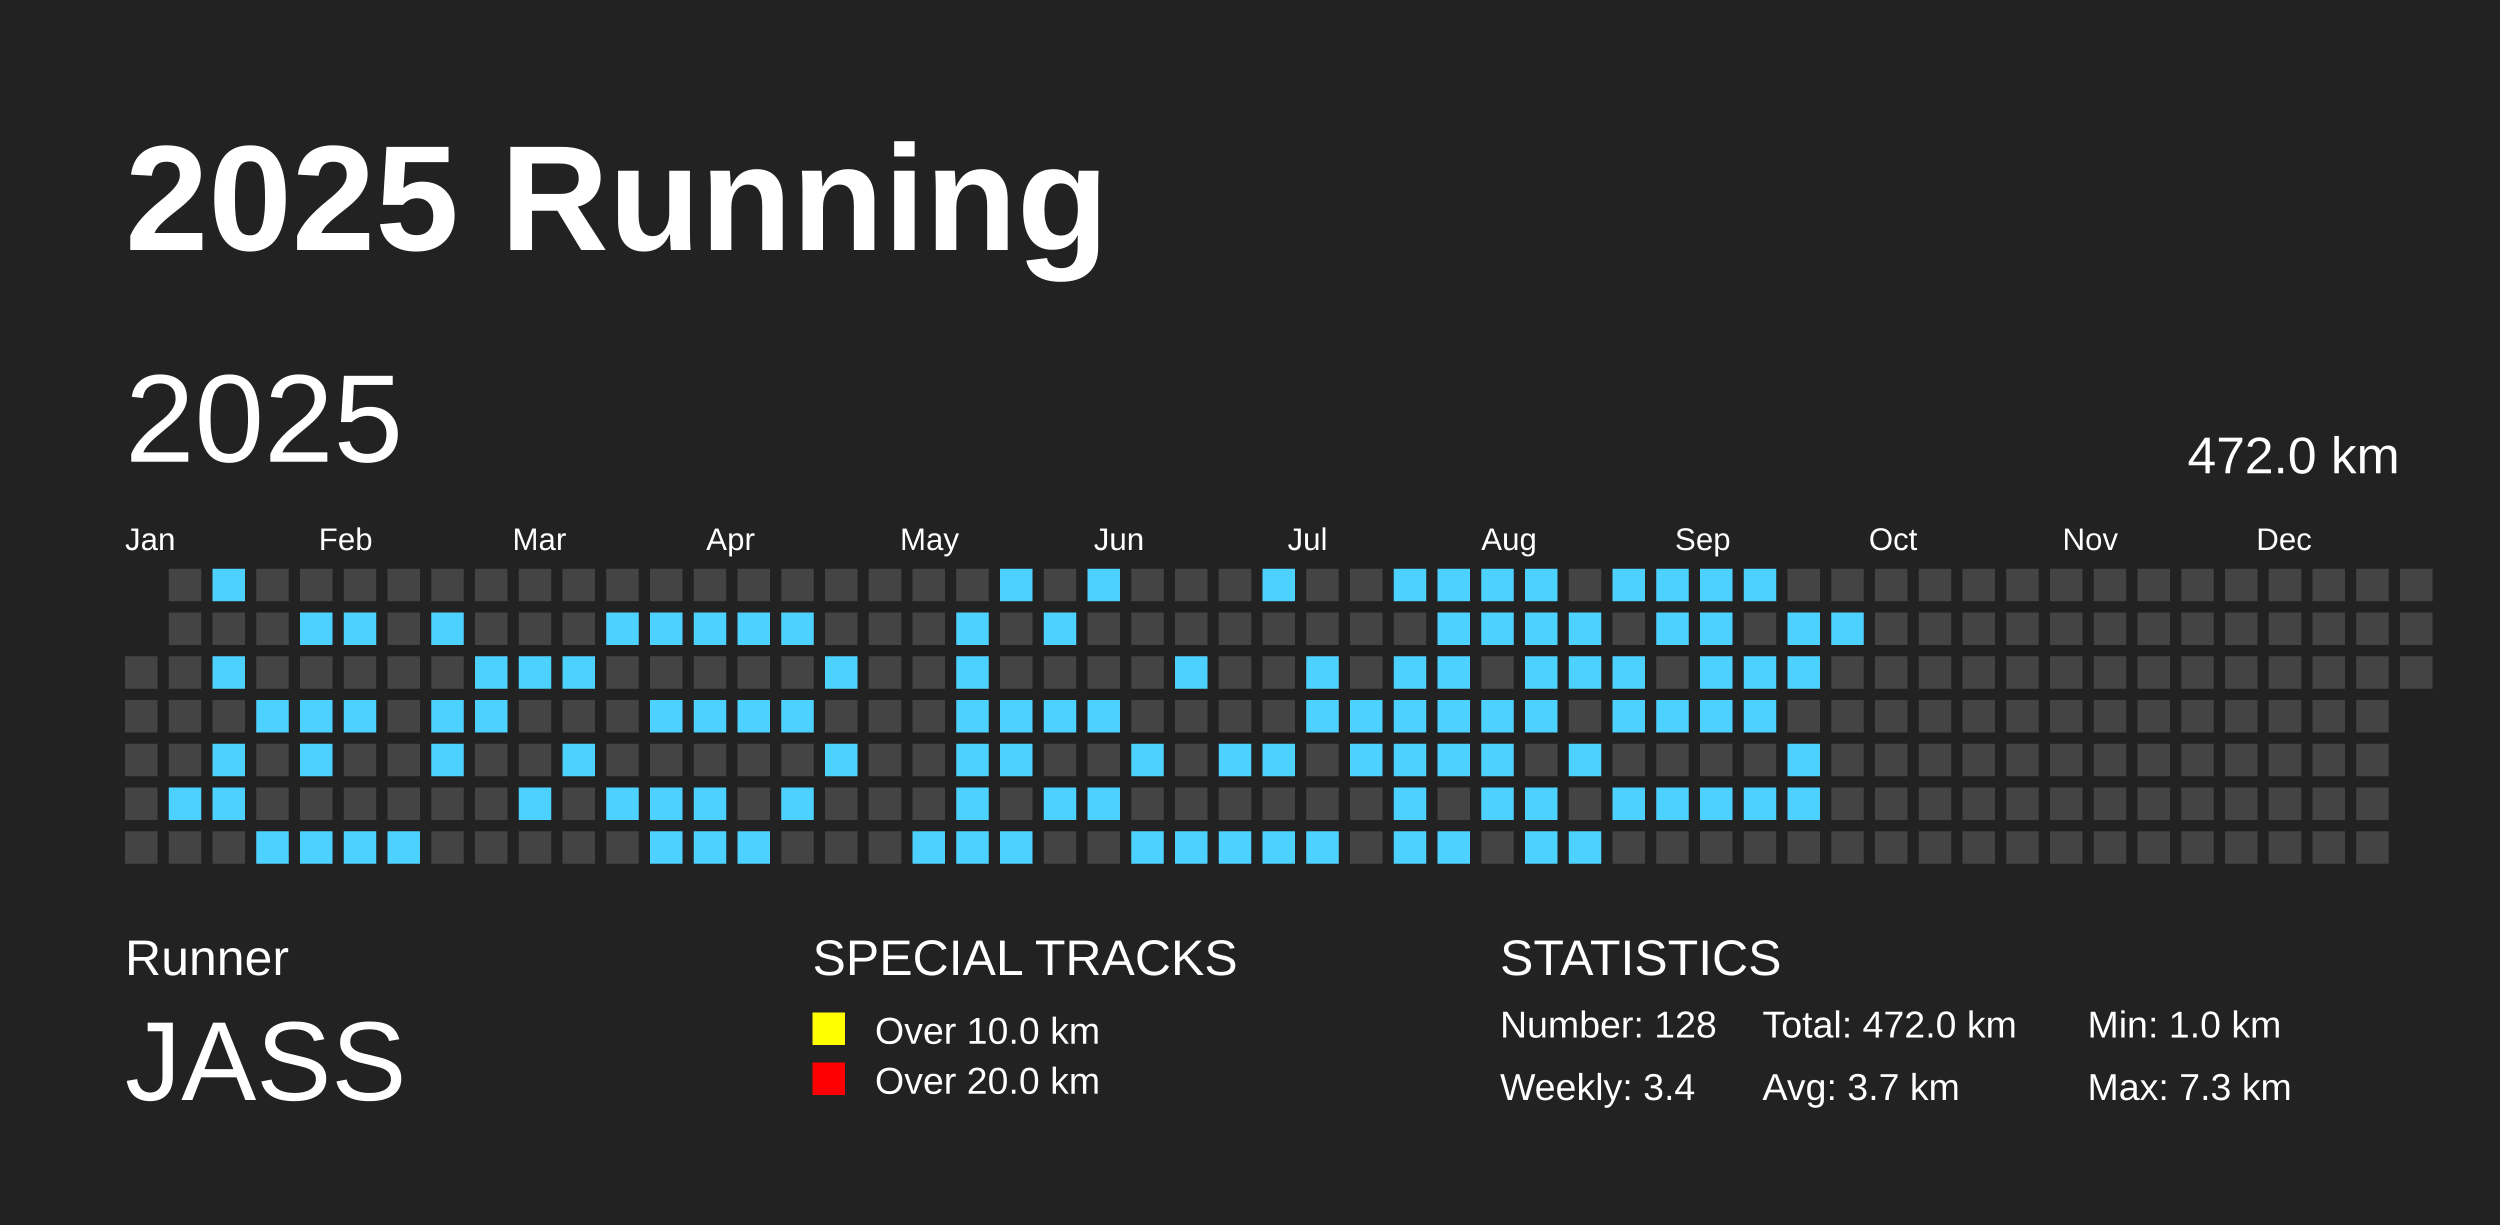
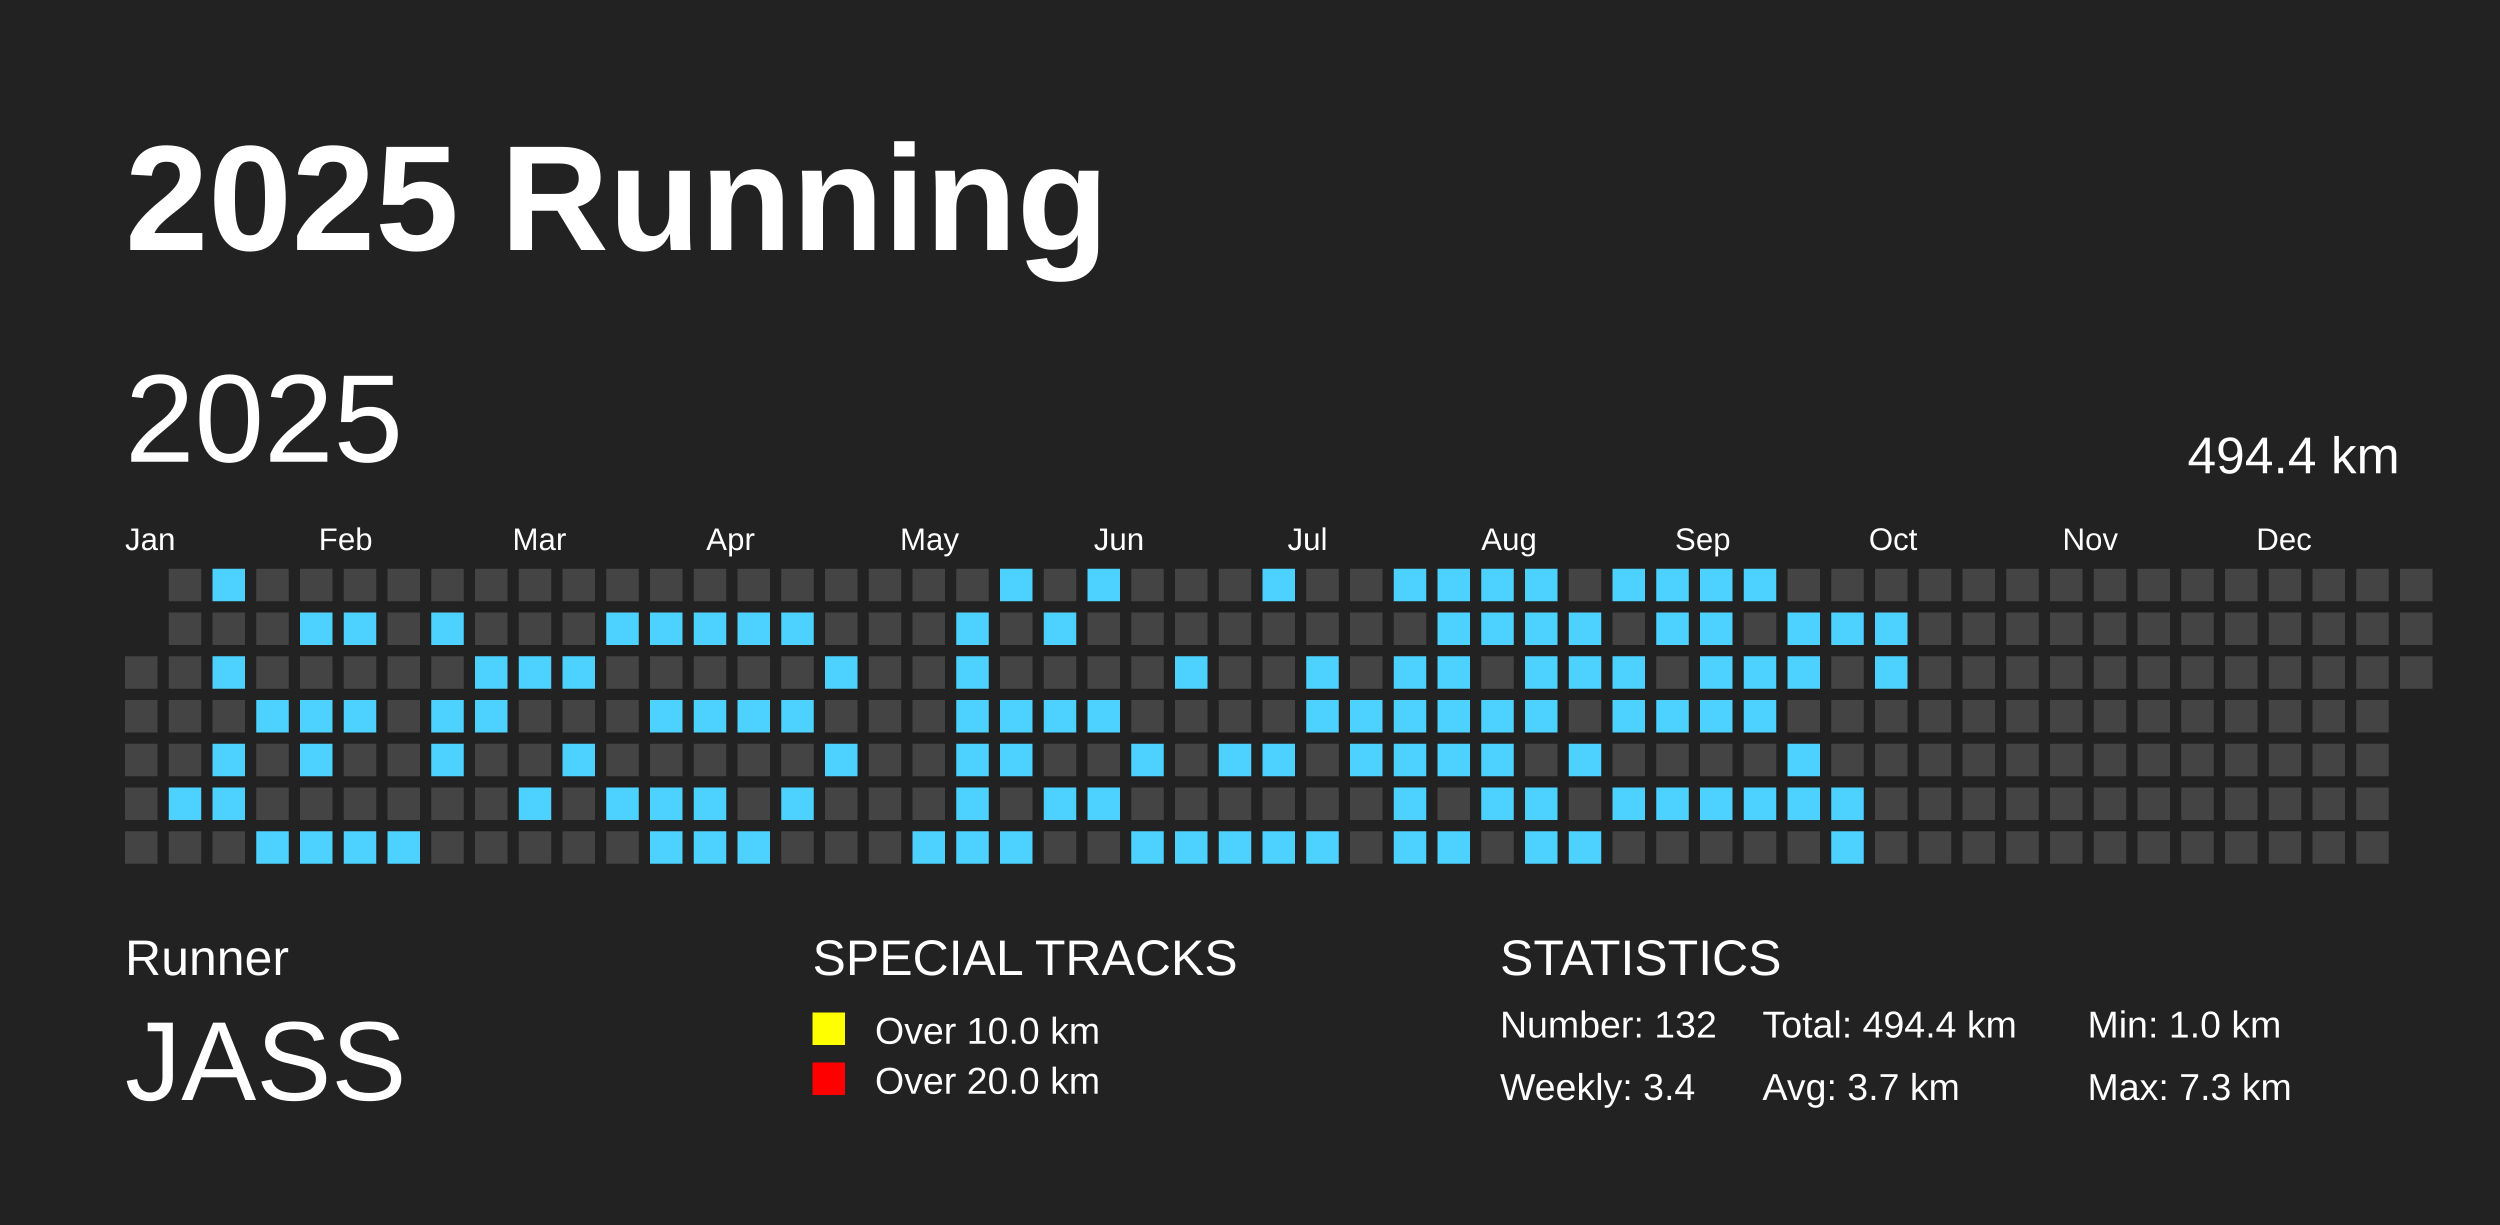
<svg xmlns="http://www.w3.org/2000/svg" baseProfile="full" height="98mm" version="1.1" viewBox="0,0,200,98" width="200mm">
  <defs />
  <rect fill="#222222" height="98" width="200" x="0" y="0" />
  <text fill="#FFFFFF" style="font-size:12px; font-family:Arial; font-weight:bold;" x="10" y="20">2025 Running</text>
  <text fill="#FFFFFF" style="font-size:4px; font-family:Arial" x="10" y="78">Runner</text>
  <text fill="#FFFFFF" style="font-size:9px; font-family:Arial" x="10" y="88">JASS</text>
  <text fill="#FFFFFF" style="font-size:4px; font-family:Arial" x="65" y="78">SPECIAL TRACKS</text>
  <rect fill="yellow" height="2.6" width="2.6" x="65" y="81" />
  <text fill="#FFFFFF" style="font-size:3px; font-family:Arial" x="70" y="83.5">Over 10.0 km</text>
  <rect fill="red" height="2.6" width="2.6" x="65" y="85" />
  <text fill="#FFFFFF" style="font-size:3px; font-family:Arial" x="70" y="87.5">Over 20.0 km</text>
  <text fill="#FFFFFF" style="font-size:4px; font-family:Arial" x="120" y="78">STATISTICS</text>
-   <text fill="#FFFFFF" style="font-size:3px; font-family:Arial" x="120" y="83">Number: 128</text>
+   <text fill="#FFFFFF" style="font-size:3px; font-family:Arial" x="120" y="83">Number: 132</text>
  <text fill="#FFFFFF" style="font-size:3px; font-family:Arial" x="120" y="88">Weekly: 3.4</text>
-   <text fill="#FFFFFF" style="font-size:3px; font-family:Arial" x="141" y="83">Total: 472.0 km</text>
+   <text fill="#FFFFFF" style="font-size:3px; font-family:Arial" x="141" y="83">Total: 494.4 km</text>
  <text fill="#FFFFFF" style="font-size:3px; font-family:Arial" x="141" y="88">Avg: 3.7 km</text>
  <text fill="#FFFFFF" style="font-size:3px; font-family:Arial" x="167" y="83">Min: 1.0 km</text>
  <text fill="#FFFFFF" style="font-size:3px; font-family:Arial" x="167" y="88">Max: 7.3 km</text>
  <text dominant-baseline="hanging" fill="#FFFFFF" style="font-size:10.0px; font-family:Arial;" x="10" y="30">2025</text>
-   <text dominant-baseline="hanging" fill="#FFFFFF" style="font-size:4.125px; font-family:Arial;" x="175" y="35">472.0 km</text>
+   <text dominant-baseline="hanging" fill="#FFFFFF" style="font-size:4.125px; font-family:Arial;" x="175" y="35">494.4 km</text>
  <text fill="#FFFFFF" style="font-size:2.5px; font-family:Arial" x="10.0" y="44">Jan</text>
  <text fill="#FFFFFF" style="font-size:2.5px; font-family:Arial" x="25.5" y="44">Feb</text>
  <text fill="#FFFFFF" style="font-size:2.5px; font-family:Arial" x="41.0" y="44">Mar</text>
  <text fill="#FFFFFF" style="font-size:2.5px; font-family:Arial" x="56.5" y="44">Apr</text>
  <text fill="#FFFFFF" style="font-size:2.5px; font-family:Arial" x="72.0" y="44">May</text>
  <text fill="#FFFFFF" style="font-size:2.5px; font-family:Arial" x="87.5" y="44">Jun</text>
  <text fill="#FFFFFF" style="font-size:2.5px; font-family:Arial" x="103.0" y="44">Jul</text>
  <text fill="#FFFFFF" style="font-size:2.5px; font-family:Arial" x="118.5" y="44">Aug</text>
  <text fill="#FFFFFF" style="font-size:2.5px; font-family:Arial" x="134.0" y="44">Sep</text>
  <text fill="#FFFFFF" style="font-size:2.5px; font-family:Arial" x="149.5" y="44">Oct</text>
  <text fill="#FFFFFF" style="font-size:2.5px; font-family:Arial" x="165.0" y="44">Nov</text>
  <text fill="#FFFFFF" style="font-size:2.5px; font-family:Arial" x="180.5" y="44">Dec</text>
  <rect fill="#444444" height="2.6" width="2.6" x="10.0" y="52.5" />
  <rect fill="#444444" height="2.6" width="2.6" x="10.0" y="56.0" />
  <rect fill="#444444" height="2.6" width="2.6" x="10.0" y="59.5" />
  <rect fill="#444444" height="2.6" width="2.6" x="10.0" y="63.0" />
  <rect fill="#444444" height="2.6" width="2.6" x="10.0" y="66.5" />
  <rect fill="#444444" height="2.6" width="2.6" x="13.5" y="45.5" />
  <rect fill="#444444" height="2.6" width="2.6" x="13.5" y="49.0" />
  <rect fill="#444444" height="2.6" width="2.6" x="13.5" y="52.5" />
  <rect fill="#444444" height="2.6" width="2.6" x="13.5" y="56.0" />
  <rect fill="#444444" height="2.6" width="2.6" x="13.5" y="59.5" />
  <rect fill="#4DD2FF" height="2.6" width="2.6" x="13.5" y="63.0" />
  <rect fill="#444444" height="2.6" width="2.6" x="13.5" y="66.5" />
  <rect fill="#4DD2FF" height="2.6" width="2.6" x="17.0" y="45.5" />
  <rect fill="#444444" height="2.6" width="2.6" x="17.0" y="49.0" />
  <rect fill="#4DD2FF" height="2.6" width="2.6" x="17.0" y="52.5" />
  <rect fill="#444444" height="2.6" width="2.6" x="17.0" y="56.0" />
  <rect fill="#4DD2FF" height="2.6" width="2.6" x="17.0" y="59.5" />
  <rect fill="#4DD2FF" height="2.6" width="2.6" x="17.0" y="63.0" />
  <rect fill="#444444" height="2.6" width="2.6" x="17.0" y="66.5" />
  <rect fill="#444444" height="2.6" width="2.6" x="20.5" y="45.5" />
  <rect fill="#444444" height="2.6" width="2.6" x="20.5" y="49.0" />
  <rect fill="#444444" height="2.6" width="2.6" x="20.5" y="52.5" />
  <rect fill="#4DD2FF" height="2.6" width="2.6" x="20.5" y="56.0" />
  <rect fill="#444444" height="2.6" width="2.6" x="20.5" y="59.5" />
  <rect fill="#444444" height="2.6" width="2.6" x="20.5" y="63.0" />
  <rect fill="#4DD2FF" height="2.6" width="2.6" x="20.5" y="66.5" />
  <rect fill="#444444" height="2.6" width="2.6" x="24.0" y="45.5" />
  <rect fill="#4DD2FF" height="2.6" width="2.6" x="24.0" y="49.0" />
  <rect fill="#444444" height="2.6" width="2.6" x="24.0" y="52.5" />
  <rect fill="#4DD2FF" height="2.6" width="2.6" x="24.0" y="56.0" />
  <rect fill="#4DD2FF" height="2.6" width="2.6" x="24.0" y="59.5" />
  <rect fill="#444444" height="2.6" width="2.6" x="24.0" y="63.0" />
  <rect fill="#4DD2FF" height="2.6" width="2.6" x="24.0" y="66.5" />
  <rect fill="#444444" height="2.6" width="2.6" x="27.5" y="45.5" />
  <rect fill="#4DD2FF" height="2.6" width="2.6" x="27.5" y="49.0" />
  <rect fill="#444444" height="2.6" width="2.6" x="27.5" y="52.5" />
  <rect fill="#4DD2FF" height="2.6" width="2.6" x="27.5" y="56.0" />
  <rect fill="#444444" height="2.6" width="2.6" x="27.5" y="59.5" />
  <rect fill="#444444" height="2.6" width="2.6" x="27.5" y="63.0" />
  <rect fill="#4DD2FF" height="2.6" width="2.6" x="27.5" y="66.5" />
  <rect fill="#444444" height="2.6" width="2.6" x="31.0" y="45.5" />
  <rect fill="#444444" height="2.6" width="2.6" x="31.0" y="49.0" />
  <rect fill="#444444" height="2.6" width="2.6" x="31.0" y="52.5" />
  <rect fill="#444444" height="2.6" width="2.6" x="31.0" y="56.0" />
  <rect fill="#444444" height="2.6" width="2.6" x="31.0" y="59.5" />
  <rect fill="#444444" height="2.6" width="2.6" x="31.0" y="63.0" />
  <rect fill="#4DD2FF" height="2.6" width="2.6" x="31.0" y="66.5" />
  <rect fill="#444444" height="2.6" width="2.6" x="34.5" y="45.5" />
  <rect fill="#4DD2FF" height="2.6" width="2.6" x="34.5" y="49.0" />
  <rect fill="#444444" height="2.6" width="2.6" x="34.5" y="52.5" />
  <rect fill="#4DD2FF" height="2.6" width="2.6" x="34.5" y="56.0" />
  <rect fill="#4DD2FF" height="2.6" width="2.6" x="34.5" y="59.5" />
  <rect fill="#444444" height="2.6" width="2.6" x="34.5" y="63.0" />
  <rect fill="#444444" height="2.6" width="2.6" x="34.5" y="66.5" />
  <rect fill="#444444" height="2.6" width="2.6" x="38.0" y="45.5" />
  <rect fill="#444444" height="2.6" width="2.6" x="38.0" y="49.0" />
  <rect fill="#4DD2FF" height="2.6" width="2.6" x="38.0" y="52.5" />
  <rect fill="#4DD2FF" height="2.6" width="2.6" x="38.0" y="56.0" />
  <rect fill="#444444" height="2.6" width="2.6" x="38.0" y="59.5" />
  <rect fill="#444444" height="2.6" width="2.6" x="38.0" y="63.0" />
  <rect fill="#444444" height="2.6" width="2.6" x="38.0" y="66.5" />
  <rect fill="#444444" height="2.6" width="2.6" x="41.5" y="45.5" />
  <rect fill="#444444" height="2.6" width="2.6" x="41.5" y="49.0" />
  <rect fill="#4DD2FF" height="2.6" width="2.6" x="41.5" y="52.5" />
  <rect fill="#444444" height="2.6" width="2.6" x="41.5" y="56.0" />
  <rect fill="#444444" height="2.6" width="2.6" x="41.5" y="59.5" />
  <rect fill="#4DD2FF" height="2.6" width="2.6" x="41.5" y="63.0" />
  <rect fill="#444444" height="2.6" width="2.6" x="41.5" y="66.5" />
  <rect fill="#444444" height="2.6" width="2.6" x="45.0" y="45.5" />
  <rect fill="#444444" height="2.6" width="2.6" x="45.0" y="49.0" />
  <rect fill="#4DD2FF" height="2.6" width="2.6" x="45.0" y="52.5" />
  <rect fill="#444444" height="2.6" width="2.6" x="45.0" y="56.0" />
  <rect fill="#4DD2FF" height="2.6" width="2.6" x="45.0" y="59.5" />
  <rect fill="#444444" height="2.6" width="2.6" x="45.0" y="63.0" />
  <rect fill="#444444" height="2.6" width="2.6" x="45.0" y="66.5" />
  <rect fill="#444444" height="2.6" width="2.6" x="48.5" y="45.5" />
  <rect fill="#4DD2FF" height="2.6" width="2.6" x="48.5" y="49.0" />
  <rect fill="#444444" height="2.6" width="2.6" x="48.5" y="52.5" />
  <rect fill="#444444" height="2.6" width="2.6" x="48.5" y="56.0" />
  <rect fill="#444444" height="2.6" width="2.6" x="48.5" y="59.5" />
  <rect fill="#4DD2FF" height="2.6" width="2.6" x="48.5" y="63.0" />
  <rect fill="#444444" height="2.6" width="2.6" x="48.5" y="66.5" />
  <rect fill="#444444" height="2.6" width="2.6" x="52.0" y="45.5" />
  <rect fill="#4DD2FF" height="2.6" width="2.6" x="52.0" y="49.0" />
  <rect fill="#444444" height="2.6" width="2.6" x="52.0" y="52.5" />
  <rect fill="#4DD2FF" height="2.6" width="2.6" x="52.0" y="56.0" />
  <rect fill="#444444" height="2.6" width="2.6" x="52.0" y="59.5" />
  <rect fill="#4DD2FF" height="2.6" width="2.6" x="52.0" y="63.0" />
  <rect fill="#4DD2FF" height="2.6" width="2.6" x="52.0" y="66.5" />
  <rect fill="#444444" height="2.6" width="2.6" x="55.5" y="45.5" />
  <rect fill="#4DD2FF" height="2.6" width="2.6" x="55.5" y="49.0" />
  <rect fill="#444444" height="2.6" width="2.6" x="55.5" y="52.5" />
  <rect fill="#4DD2FF" height="2.6" width="2.6" x="55.5" y="56.0" />
  <rect fill="#444444" height="2.6" width="2.6" x="55.5" y="59.5" />
  <rect fill="#4DD2FF" height="2.6" width="2.6" x="55.5" y="63.0" />
  <rect fill="#4DD2FF" height="2.6" width="2.6" x="55.5" y="66.5" />
  <rect fill="#444444" height="2.6" width="2.6" x="59.0" y="45.5" />
  <rect fill="#4DD2FF" height="2.6" width="2.6" x="59.0" y="49.0" />
  <rect fill="#444444" height="2.6" width="2.6" x="59.0" y="52.5" />
  <rect fill="#4DD2FF" height="2.6" width="2.6" x="59.0" y="56.0" />
  <rect fill="#444444" height="2.6" width="2.6" x="59.0" y="59.5" />
  <rect fill="#444444" height="2.6" width="2.6" x="59.0" y="63.0" />
  <rect fill="#4DD2FF" height="2.6" width="2.6" x="59.0" y="66.5" />
  <rect fill="#444444" height="2.6" width="2.6" x="62.5" y="45.5" />
  <rect fill="#4DD2FF" height="2.6" width="2.6" x="62.5" y="49.0" />
  <rect fill="#444444" height="2.6" width="2.6" x="62.5" y="52.5" />
  <rect fill="#4DD2FF" height="2.6" width="2.6" x="62.5" y="56.0" />
  <rect fill="#444444" height="2.6" width="2.6" x="62.5" y="59.5" />
  <rect fill="#4DD2FF" height="2.6" width="2.6" x="62.5" y="63.0" />
  <rect fill="#444444" height="2.6" width="2.6" x="62.5" y="66.5" />
  <rect fill="#444444" height="2.6" width="2.6" x="66.0" y="45.5" />
  <rect fill="#444444" height="2.6" width="2.6" x="66.0" y="49.0" />
  <rect fill="#4DD2FF" height="2.6" width="2.6" x="66.0" y="52.5" />
  <rect fill="#444444" height="2.6" width="2.6" x="66.0" y="56.0" />
  <rect fill="#4DD2FF" height="2.6" width="2.6" x="66.0" y="59.5" />
  <rect fill="#444444" height="2.6" width="2.6" x="66.0" y="63.0" />
  <rect fill="#444444" height="2.6" width="2.6" x="66.0" y="66.5" />
  <rect fill="#444444" height="2.6" width="2.6" x="69.5" y="45.5" />
  <rect fill="#444444" height="2.6" width="2.6" x="69.5" y="49.0" />
  <rect fill="#444444" height="2.6" width="2.6" x="69.5" y="52.5" />
  <rect fill="#444444" height="2.6" width="2.6" x="69.5" y="56.0" />
  <rect fill="#444444" height="2.6" width="2.6" x="69.5" y="59.5" />
  <rect fill="#444444" height="2.6" width="2.6" x="69.5" y="63.0" />
  <rect fill="#444444" height="2.6" width="2.6" x="69.5" y="66.5" />
  <rect fill="#444444" height="2.6" width="2.6" x="73.0" y="45.5" />
  <rect fill="#444444" height="2.6" width="2.6" x="73.0" y="49.0" />
  <rect fill="#444444" height="2.6" width="2.6" x="73.0" y="52.5" />
  <rect fill="#444444" height="2.6" width="2.6" x="73.0" y="56.0" />
  <rect fill="#444444" height="2.6" width="2.6" x="73.0" y="59.5" />
  <rect fill="#444444" height="2.6" width="2.6" x="73.0" y="63.0" />
  <rect fill="#4DD2FF" height="2.6" width="2.6" x="73.0" y="66.5" />
  <rect fill="#444444" height="2.6" width="2.6" x="76.5" y="45.5" />
  <rect fill="#4DD2FF" height="2.6" width="2.6" x="76.5" y="49.0" />
  <rect fill="#4DD2FF" height="2.6" width="2.6" x="76.5" y="52.5" />
  <rect fill="#4DD2FF" height="2.6" width="2.6" x="76.5" y="56.0" />
  <rect fill="#4DD2FF" height="2.6" width="2.6" x="76.5" y="59.5" />
  <rect fill="#4DD2FF" height="2.6" width="2.6" x="76.5" y="63.0" />
  <rect fill="#4DD2FF" height="2.6" width="2.6" x="76.5" y="66.5" />
  <rect fill="#4DD2FF" height="2.6" width="2.6" x="80.0" y="45.5" />
  <rect fill="#444444" height="2.6" width="2.6" x="80.0" y="49.0" />
  <rect fill="#444444" height="2.6" width="2.6" x="80.0" y="52.5" />
  <rect fill="#4DD2FF" height="2.6" width="2.6" x="80.0" y="56.0" />
  <rect fill="#4DD2FF" height="2.6" width="2.6" x="80.0" y="59.5" />
  <rect fill="#444444" height="2.6" width="2.6" x="80.0" y="63.0" />
  <rect fill="#4DD2FF" height="2.6" width="2.6" x="80.0" y="66.5" />
  <rect fill="#444444" height="2.6" width="2.6" x="83.5" y="45.5" />
  <rect fill="#4DD2FF" height="2.6" width="2.6" x="83.5" y="49.0" />
  <rect fill="#444444" height="2.6" width="2.6" x="83.5" y="52.5" />
  <rect fill="#4DD2FF" height="2.6" width="2.6" x="83.5" y="56.0" />
  <rect fill="#444444" height="2.6" width="2.6" x="83.5" y="59.5" />
  <rect fill="#4DD2FF" height="2.6" width="2.6" x="83.5" y="63.0" />
  <rect fill="#444444" height="2.6" width="2.6" x="83.5" y="66.5" />
  <rect fill="#4DD2FF" height="2.6" width="2.6" x="87.0" y="45.5" />
  <rect fill="#444444" height="2.6" width="2.6" x="87.0" y="49.0" />
  <rect fill="#444444" height="2.6" width="2.6" x="87.0" y="52.5" />
  <rect fill="#4DD2FF" height="2.6" width="2.6" x="87.0" y="56.0" />
  <rect fill="#444444" height="2.6" width="2.6" x="87.0" y="59.5" />
  <rect fill="#4DD2FF" height="2.6" width="2.6" x="87.0" y="63.0" />
  <rect fill="#444444" height="2.6" width="2.6" x="87.0" y="66.5" />
  <rect fill="#444444" height="2.6" width="2.6" x="90.5" y="45.5" />
  <rect fill="#444444" height="2.6" width="2.6" x="90.5" y="49.0" />
  <rect fill="#444444" height="2.6" width="2.6" x="90.5" y="52.5" />
  <rect fill="#444444" height="2.6" width="2.6" x="90.5" y="56.0" />
  <rect fill="#4DD2FF" height="2.6" width="2.6" x="90.5" y="59.5" />
  <rect fill="#444444" height="2.6" width="2.6" x="90.5" y="63.0" />
  <rect fill="#4DD2FF" height="2.6" width="2.6" x="90.5" y="66.5" />
  <rect fill="#444444" height="2.6" width="2.6" x="94.0" y="45.5" />
  <rect fill="#444444" height="2.6" width="2.6" x="94.0" y="49.0" />
  <rect fill="#4DD2FF" height="2.6" width="2.6" x="94.0" y="52.5" />
  <rect fill="#444444" height="2.6" width="2.6" x="94.0" y="56.0" />
  <rect fill="#444444" height="2.6" width="2.6" x="94.0" y="59.5" />
  <rect fill="#444444" height="2.6" width="2.6" x="94.0" y="63.0" />
  <rect fill="#4DD2FF" height="2.6" width="2.6" x="94.0" y="66.5" />
  <rect fill="#444444" height="2.6" width="2.6" x="97.5" y="45.5" />
  <rect fill="#444444" height="2.6" width="2.6" x="97.5" y="49.0" />
  <rect fill="#444444" height="2.6" width="2.6" x="97.5" y="52.5" />
  <rect fill="#444444" height="2.6" width="2.6" x="97.5" y="56.0" />
  <rect fill="#4DD2FF" height="2.6" width="2.6" x="97.5" y="59.5" />
  <rect fill="#444444" height="2.6" width="2.6" x="97.5" y="63.0" />
  <rect fill="#4DD2FF" height="2.6" width="2.6" x="97.5" y="66.5" />
  <rect fill="#4DD2FF" height="2.6" width="2.6" x="101.0" y="45.5" />
  <rect fill="#444444" height="2.6" width="2.6" x="101.0" y="49.0" />
  <rect fill="#444444" height="2.6" width="2.6" x="101.0" y="52.5" />
  <rect fill="#444444" height="2.6" width="2.6" x="101.0" y="56.0" />
  <rect fill="#4DD2FF" height="2.6" width="2.6" x="101.0" y="59.5" />
  <rect fill="#444444" height="2.6" width="2.6" x="101.0" y="63.0" />
  <rect fill="#4DD2FF" height="2.6" width="2.6" x="101.0" y="66.5" />
  <rect fill="#444444" height="2.6" width="2.6" x="104.5" y="45.5" />
  <rect fill="#444444" height="2.6" width="2.6" x="104.5" y="49.0" />
  <rect fill="#4DD2FF" height="2.6" width="2.6" x="104.5" y="52.5" />
  <rect fill="#4DD2FF" height="2.6" width="2.6" x="104.5" y="56.0" />
  <rect fill="#444444" height="2.6" width="2.6" x="104.5" y="59.5" />
  <rect fill="#444444" height="2.6" width="2.6" x="104.5" y="63.0" />
  <rect fill="#4DD2FF" height="2.6" width="2.6" x="104.5" y="66.5" />
  <rect fill="#444444" height="2.6" width="2.6" x="108.0" y="45.5" />
  <rect fill="#444444" height="2.6" width="2.6" x="108.0" y="49.0" />
  <rect fill="#444444" height="2.6" width="2.6" x="108.0" y="52.5" />
  <rect fill="#4DD2FF" height="2.6" width="2.6" x="108.0" y="56.0" />
  <rect fill="#4DD2FF" height="2.6" width="2.6" x="108.0" y="59.5" />
  <rect fill="#444444" height="2.6" width="2.6" x="108.0" y="63.0" />
  <rect fill="#444444" height="2.6" width="2.6" x="108.0" y="66.5" />
  <rect fill="#4DD2FF" height="2.6" width="2.6" x="111.5" y="45.5" />
  <rect fill="#444444" height="2.6" width="2.6" x="111.5" y="49.0" />
  <rect fill="#4DD2FF" height="2.6" width="2.6" x="111.5" y="52.5" />
  <rect fill="#4DD2FF" height="2.6" width="2.6" x="111.5" y="56.0" />
  <rect fill="#4DD2FF" height="2.6" width="2.6" x="111.5" y="59.5" />
  <rect fill="#4DD2FF" height="2.6" width="2.6" x="111.5" y="63.0" />
  <rect fill="#4DD2FF" height="2.6" width="2.6" x="111.5" y="66.5" />
  <rect fill="#4DD2FF" height="2.6" width="2.6" x="115.0" y="45.5" />
  <rect fill="#4DD2FF" height="2.6" width="2.6" x="115.0" y="49.0" />
  <rect fill="#4DD2FF" height="2.6" width="2.6" x="115.0" y="52.5" />
  <rect fill="#4DD2FF" height="2.6" width="2.6" x="115.0" y="56.0" />
  <rect fill="#4DD2FF" height="2.6" width="2.6" x="115.0" y="59.5" />
  <rect fill="#444444" height="2.6" width="2.6" x="115.0" y="63.0" />
  <rect fill="#4DD2FF" height="2.6" width="2.6" x="115.0" y="66.5" />
  <rect fill="#4DD2FF" height="2.6" width="2.6" x="118.5" y="45.5" />
  <rect fill="#4DD2FF" height="2.6" width="2.6" x="118.5" y="49.0" />
  <rect fill="#444444" height="2.6" width="2.6" x="118.5" y="52.5" />
  <rect fill="#4DD2FF" height="2.6" width="2.6" x="118.5" y="56.0" />
  <rect fill="#4DD2FF" height="2.6" width="2.6" x="118.5" y="59.5" />
  <rect fill="#4DD2FF" height="2.6" width="2.6" x="118.5" y="63.0" />
  <rect fill="#444444" height="2.6" width="2.6" x="118.5" y="66.5" />
  <rect fill="#4DD2FF" height="2.6" width="2.6" x="122.0" y="45.5" />
  <rect fill="#4DD2FF" height="2.6" width="2.6" x="122.0" y="49.0" />
  <rect fill="#4DD2FF" height="2.6" width="2.6" x="122.0" y="52.5" />
  <rect fill="#4DD2FF" height="2.6" width="2.6" x="122.0" y="56.0" />
  <rect fill="#444444" height="2.6" width="2.6" x="122.0" y="59.5" />
  <rect fill="#4DD2FF" height="2.6" width="2.6" x="122.0" y="63.0" />
  <rect fill="#4DD2FF" height="2.6" width="2.6" x="122.0" y="66.5" />
  <rect fill="#444444" height="2.6" width="2.6" x="125.5" y="45.5" />
  <rect fill="#4DD2FF" height="2.6" width="2.6" x="125.5" y="49.0" />
  <rect fill="#4DD2FF" height="2.6" width="2.6" x="125.5" y="52.5" />
  <rect fill="#444444" height="2.6" width="2.6" x="125.5" y="56.0" />
  <rect fill="#4DD2FF" height="2.6" width="2.6" x="125.5" y="59.5" />
  <rect fill="#444444" height="2.6" width="2.6" x="125.5" y="63.0" />
  <rect fill="#4DD2FF" height="2.6" width="2.6" x="125.5" y="66.5" />
  <rect fill="#4DD2FF" height="2.6" width="2.6" x="129.0" y="45.5" />
  <rect fill="#444444" height="2.6" width="2.6" x="129.0" y="49.0" />
  <rect fill="#4DD2FF" height="2.6" width="2.6" x="129.0" y="52.5" />
  <rect fill="#4DD2FF" height="2.6" width="2.6" x="129.0" y="56.0" />
  <rect fill="#444444" height="2.6" width="2.6" x="129.0" y="59.5" />
  <rect fill="#4DD2FF" height="2.6" width="2.6" x="129.0" y="63.0" />
  <rect fill="#444444" height="2.6" width="2.6" x="129.0" y="66.5" />
  <rect fill="#4DD2FF" height="2.6" width="2.6" x="132.5" y="45.5" />
  <rect fill="#4DD2FF" height="2.6" width="2.6" x="132.5" y="49.0" />
  <rect fill="#444444" height="2.6" width="2.6" x="132.5" y="52.5" />
  <rect fill="#4DD2FF" height="2.6" width="2.6" x="132.5" y="56.0" />
  <rect fill="#444444" height="2.6" width="2.6" x="132.5" y="59.5" />
  <rect fill="#4DD2FF" height="2.6" width="2.6" x="132.5" y="63.0" />
  <rect fill="#444444" height="2.6" width="2.6" x="132.5" y="66.5" />
  <rect fill="#4DD2FF" height="2.6" width="2.6" x="136.0" y="45.5" />
  <rect fill="#4DD2FF" height="2.6" width="2.6" x="136.0" y="49.0" />
  <rect fill="#4DD2FF" height="2.6" width="2.6" x="136.0" y="52.5" />
  <rect fill="#4DD2FF" height="2.6" width="2.6" x="136.0" y="56.0" />
  <rect fill="#444444" height="2.6" width="2.6" x="136.0" y="59.5" />
  <rect fill="#4DD2FF" height="2.6" width="2.6" x="136.0" y="63.0" />
  <rect fill="#444444" height="2.6" width="2.6" x="136.0" y="66.5" />
  <rect fill="#4DD2FF" height="2.6" width="2.6" x="139.5" y="45.5" />
  <rect fill="#444444" height="2.6" width="2.6" x="139.5" y="49.0" />
  <rect fill="#4DD2FF" height="2.6" width="2.6" x="139.5" y="52.5" />
  <rect fill="#4DD2FF" height="2.6" width="2.6" x="139.5" y="56.0" />
  <rect fill="#444444" height="2.6" width="2.6" x="139.5" y="59.5" />
  <rect fill="#4DD2FF" height="2.6" width="2.6" x="139.5" y="63.0" />
  <rect fill="#444444" height="2.6" width="2.6" x="139.5" y="66.5" />
  <rect fill="#444444" height="2.6" width="2.6" x="143.0" y="45.5" />
  <rect fill="#4DD2FF" height="2.6" width="2.6" x="143.0" y="49.0" />
  <rect fill="#4DD2FF" height="2.6" width="2.6" x="143.0" y="52.5" />
  <rect fill="#444444" height="2.6" width="2.6" x="143.0" y="56.0" />
  <rect fill="#4DD2FF" height="2.6" width="2.6" x="143.0" y="59.5" />
  <rect fill="#4DD2FF" height="2.6" width="2.6" x="143.0" y="63.0" />
  <rect fill="#444444" height="2.6" width="2.6" x="143.0" y="66.5" />
  <rect fill="#444444" height="2.6" width="2.6" x="146.5" y="45.5" />
  <rect fill="#4DD2FF" height="2.6" width="2.6" x="146.5" y="49.0" />
  <rect fill="#444444" height="2.6" width="2.6" x="146.5" y="52.5" />
  <rect fill="#444444" height="2.6" width="2.6" x="146.5" y="56.0" />
  <rect fill="#444444" height="2.6" width="2.6" x="146.5" y="59.5" />
-   <rect fill="#444444" height="2.6" width="2.6" x="146.5" y="63.0" />
-   <rect fill="#444444" height="2.6" width="2.6" x="146.5" y="66.5" />
+   <rect fill="#4DD2FF" height="2.6" width="2.6" x="146.5" y="63.0" />
+   <rect fill="#4DD2FF" height="2.6" width="2.6" x="146.5" y="66.5" />
  <rect fill="#444444" height="2.6" width="2.6" x="150.0" y="45.5" />
-   <rect fill="#444444" height="2.6" width="2.6" x="150.0" y="49.0" />
-   <rect fill="#444444" height="2.6" width="2.6" x="150.0" y="52.5" />
+   <rect fill="#4DD2FF" height="2.6" width="2.6" x="150.0" y="49.0" />
+   <rect fill="#4DD2FF" height="2.6" width="2.6" x="150.0" y="52.5" />
  <rect fill="#444444" height="2.6" width="2.6" x="150.0" y="56.0" />
  <rect fill="#444444" height="2.6" width="2.6" x="150.0" y="59.5" />
  <rect fill="#444444" height="2.6" width="2.6" x="150.0" y="63.0" />
  <rect fill="#444444" height="2.6" width="2.6" x="150.0" y="66.5" />
  <rect fill="#444444" height="2.6" width="2.6" x="153.5" y="45.5" />
  <rect fill="#444444" height="2.6" width="2.6" x="153.5" y="49.0" />
  <rect fill="#444444" height="2.6" width="2.6" x="153.5" y="52.5" />
  <rect fill="#444444" height="2.6" width="2.6" x="153.5" y="56.0" />
  <rect fill="#444444" height="2.6" width="2.6" x="153.5" y="59.5" />
  <rect fill="#444444" height="2.6" width="2.6" x="153.5" y="63.0" />
  <rect fill="#444444" height="2.6" width="2.6" x="153.5" y="66.5" />
  <rect fill="#444444" height="2.6" width="2.6" x="157.0" y="45.5" />
  <rect fill="#444444" height="2.6" width="2.6" x="157.0" y="49.0" />
  <rect fill="#444444" height="2.6" width="2.6" x="157.0" y="52.5" />
  <rect fill="#444444" height="2.6" width="2.6" x="157.0" y="56.0" />
  <rect fill="#444444" height="2.6" width="2.6" x="157.0" y="59.5" />
  <rect fill="#444444" height="2.6" width="2.6" x="157.0" y="63.0" />
  <rect fill="#444444" height="2.6" width="2.6" x="157.0" y="66.5" />
  <rect fill="#444444" height="2.6" width="2.6" x="160.5" y="45.5" />
  <rect fill="#444444" height="2.6" width="2.6" x="160.5" y="49.0" />
  <rect fill="#444444" height="2.6" width="2.6" x="160.5" y="52.5" />
  <rect fill="#444444" height="2.6" width="2.6" x="160.5" y="56.0" />
  <rect fill="#444444" height="2.6" width="2.6" x="160.5" y="59.5" />
  <rect fill="#444444" height="2.6" width="2.6" x="160.5" y="63.0" />
  <rect fill="#444444" height="2.6" width="2.6" x="160.5" y="66.5" />
  <rect fill="#444444" height="2.6" width="2.6" x="164.0" y="45.5" />
  <rect fill="#444444" height="2.6" width="2.6" x="164.0" y="49.0" />
  <rect fill="#444444" height="2.6" width="2.6" x="164.0" y="52.5" />
  <rect fill="#444444" height="2.6" width="2.6" x="164.0" y="56.0" />
  <rect fill="#444444" height="2.6" width="2.6" x="164.0" y="59.5" />
  <rect fill="#444444" height="2.6" width="2.6" x="164.0" y="63.0" />
  <rect fill="#444444" height="2.6" width="2.6" x="164.0" y="66.5" />
  <rect fill="#444444" height="2.6" width="2.6" x="167.5" y="45.5" />
  <rect fill="#444444" height="2.6" width="2.6" x="167.5" y="49.0" />
  <rect fill="#444444" height="2.6" width="2.6" x="167.5" y="52.5" />
  <rect fill="#444444" height="2.6" width="2.6" x="167.5" y="56.0" />
  <rect fill="#444444" height="2.6" width="2.6" x="167.5" y="59.5" />
  <rect fill="#444444" height="2.6" width="2.6" x="167.5" y="63.0" />
  <rect fill="#444444" height="2.6" width="2.6" x="167.5" y="66.5" />
  <rect fill="#444444" height="2.6" width="2.6" x="171.0" y="45.5" />
  <rect fill="#444444" height="2.6" width="2.6" x="171.0" y="49.0" />
  <rect fill="#444444" height="2.6" width="2.6" x="171.0" y="52.5" />
  <rect fill="#444444" height="2.6" width="2.6" x="171.0" y="56.0" />
  <rect fill="#444444" height="2.6" width="2.6" x="171.0" y="59.5" />
  <rect fill="#444444" height="2.6" width="2.6" x="171.0" y="63.0" />
  <rect fill="#444444" height="2.6" width="2.6" x="171.0" y="66.5" />
  <rect fill="#444444" height="2.6" width="2.6" x="174.5" y="45.5" />
  <rect fill="#444444" height="2.6" width="2.6" x="174.5" y="49.0" />
  <rect fill="#444444" height="2.6" width="2.6" x="174.5" y="52.5" />
  <rect fill="#444444" height="2.6" width="2.6" x="174.5" y="56.0" />
  <rect fill="#444444" height="2.6" width="2.6" x="174.5" y="59.5" />
  <rect fill="#444444" height="2.6" width="2.6" x="174.5" y="63.0" />
  <rect fill="#444444" height="2.6" width="2.6" x="174.5" y="66.5" />
  <rect fill="#444444" height="2.6" width="2.6" x="178.0" y="45.5" />
  <rect fill="#444444" height="2.6" width="2.6" x="178.0" y="49.0" />
  <rect fill="#444444" height="2.6" width="2.6" x="178.0" y="52.5" />
  <rect fill="#444444" height="2.6" width="2.6" x="178.0" y="56.0" />
  <rect fill="#444444" height="2.6" width="2.6" x="178.0" y="59.5" />
  <rect fill="#444444" height="2.6" width="2.6" x="178.0" y="63.0" />
  <rect fill="#444444" height="2.6" width="2.6" x="178.0" y="66.5" />
  <rect fill="#444444" height="2.6" width="2.6" x="181.5" y="45.5" />
  <rect fill="#444444" height="2.6" width="2.6" x="181.5" y="49.0" />
  <rect fill="#444444" height="2.6" width="2.6" x="181.5" y="52.5" />
  <rect fill="#444444" height="2.6" width="2.6" x="181.5" y="56.0" />
  <rect fill="#444444" height="2.6" width="2.6" x="181.5" y="59.5" />
  <rect fill="#444444" height="2.6" width="2.6" x="181.5" y="63.0" />
  <rect fill="#444444" height="2.6" width="2.6" x="181.5" y="66.5" />
  <rect fill="#444444" height="2.6" width="2.6" x="185.0" y="45.5" />
  <rect fill="#444444" height="2.6" width="2.6" x="185.0" y="49.0" />
  <rect fill="#444444" height="2.6" width="2.6" x="185.0" y="52.5" />
  <rect fill="#444444" height="2.6" width="2.6" x="185.0" y="56.0" />
  <rect fill="#444444" height="2.6" width="2.6" x="185.0" y="59.5" />
  <rect fill="#444444" height="2.6" width="2.6" x="185.0" y="63.0" />
  <rect fill="#444444" height="2.6" width="2.6" x="185.0" y="66.5" />
  <rect fill="#444444" height="2.6" width="2.6" x="188.5" y="45.5" />
  <rect fill="#444444" height="2.6" width="2.6" x="188.5" y="49.0" />
  <rect fill="#444444" height="2.6" width="2.6" x="188.5" y="52.5" />
  <rect fill="#444444" height="2.6" width="2.6" x="188.5" y="56.0" />
  <rect fill="#444444" height="2.6" width="2.6" x="188.5" y="59.5" />
  <rect fill="#444444" height="2.6" width="2.6" x="188.5" y="63.0" />
  <rect fill="#444444" height="2.6" width="2.6" x="188.5" y="66.5" />
  <rect fill="#444444" height="2.6" width="2.6" x="192.0" y="45.5" />
  <rect fill="#444444" height="2.6" width="2.6" x="192.0" y="49.0" />
  <rect fill="#444444" height="2.6" width="2.6" x="192.0" y="52.5" />
</svg>
